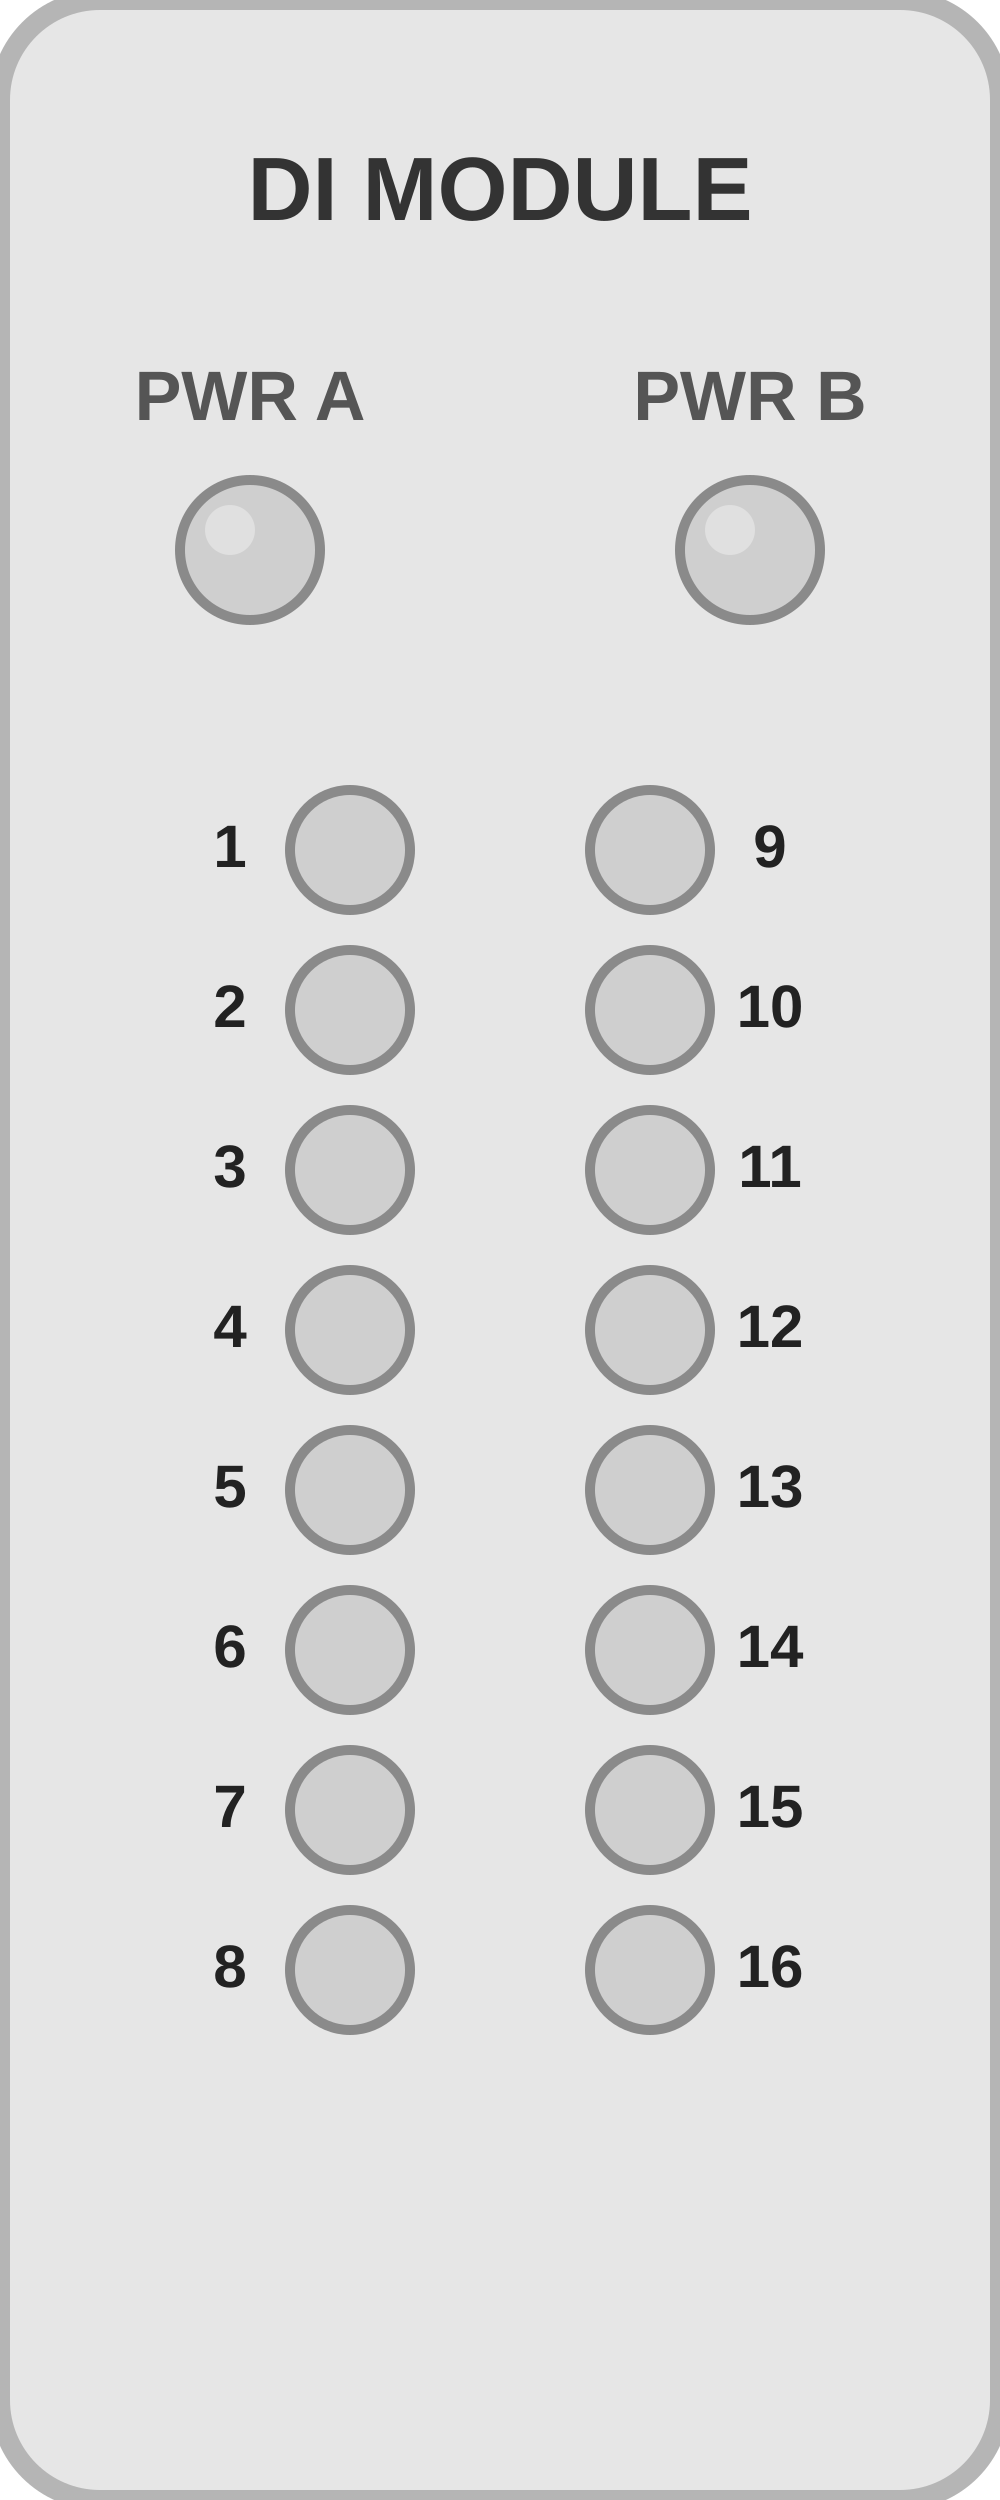
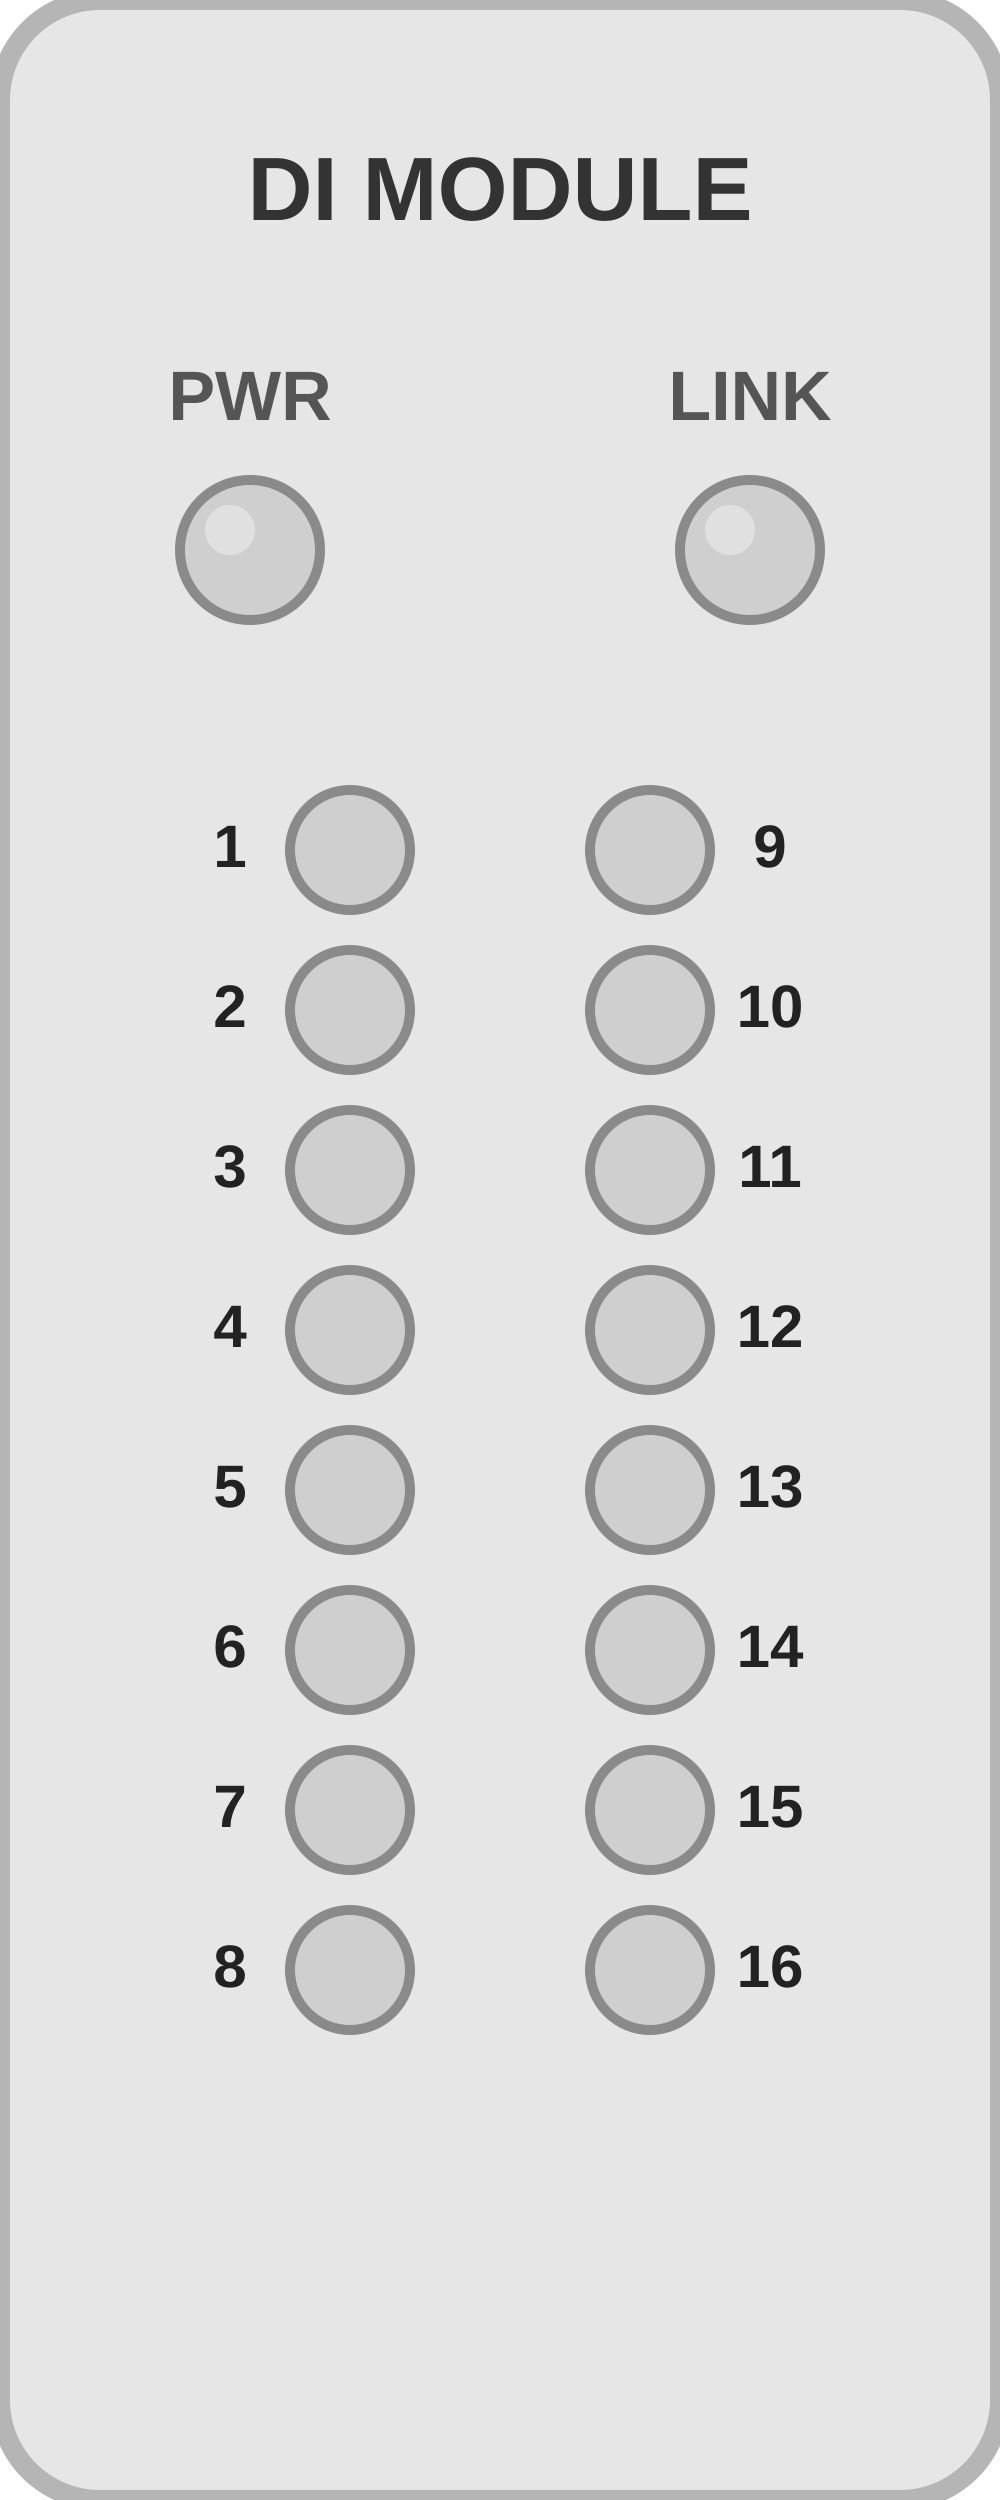
<svg xmlns="http://www.w3.org/2000/svg" width="1in" height="2.5in" viewBox="0 0 100 250" role="img" aria-label="DI Module (16-channel)">
  <defs>
    <style>
      .outer { fill: #e6e6e6; stroke: #b5b5b5; stroke-width: 2; }
      .title { font: 700 9px system-ui, -apple-system, Segoe UI, Arial, sans-serif; fill: #333; }
      .small { font: 600 7px system-ui, -apple-system, Segoe UI, Arial, sans-serif; fill: #555; }
      .lednum { font: 700 6px system-ui, -apple-system, Segoe UI, Arial, sans-serif; fill: #222; text-anchor: middle; dominant-baseline: middle;}

      /* LED states */
      .led { fill: #cfcfcf; stroke: #8a8a8a; stroke-width: 1; }
      .led-on { fill: #38d26a; stroke: #1d8f43; }
      .led-warn { fill: #ffd24a; stroke: #c49a13; }
      .led-err { fill: #ff4a4a; stroke: #b51f1f; }

      .shine { fill: rgba(255,255,255,0.35); }
    </style>
  </defs>
  <rect class="outer" x="0" y="0" width="100" height="250" rx="10" ry="10" />
  <text class="title" x="50" y="22" text-anchor="middle">DI MODULE</text>
-   <text class="small" x="25" y="42" text-anchor="middle">PWR A</text>
+   <text class="small" x="25" y="42" text-anchor="middle">PWR</text>
  <g id="status_pwrA">
    <circle class="led" cx="25" cy="55" r="7" />
    <circle class="shine" cx="23" cy="53" r="2.5" />
  </g>
-   <text class="small" x="75" y="42" text-anchor="middle">PWR B</text>
+   <text class="small" x="75" y="42" text-anchor="middle">LINK</text>
  <g id="status_pwrB">
    <circle class="led" cx="75" cy="55" r="7" />
    <circle class="shine" cx="73" cy="53" r="2.5" />
  </g>
  <g id="ch01">
    <text class="lednum" x="23" y="85">1</text>
    <circle class="led" cx="35" cy="85" r="6" />
  </g>
  <g id="ch02">
    <text class="lednum" x="23" y="101">2</text>
    <circle class="led" cx="35" cy="101" r="6" />
  </g>
  <g id="ch03">
    <text class="lednum" x="23" y="117">3</text>
    <circle class="led" cx="35" cy="117" r="6" />
  </g>
  <g id="ch04">
    <text class="lednum" x="23" y="133">4</text>
    <circle class="led" cx="35" cy="133" r="6" />
  </g>
  <g id="ch05">
    <text class="lednum" x="23" y="149">5</text>
    <circle class="led" cx="35" cy="149" r="6" />
  </g>
  <g id="ch06">
    <text class="lednum" x="23" y="165">6</text>
    <circle class="led" cx="35" cy="165" r="6" />
  </g>
  <g id="ch07">
    <text class="lednum" x="23" y="181">7</text>
    <circle class="led" cx="35" cy="181" r="6" />
  </g>
  <g id="ch08">
    <text class="lednum" x="23" y="197">8</text>
    <circle class="led" cx="35" cy="197" r="6" />
  </g>
  <g id="ch09">
    <circle class="led" cx="65" cy="85" r="6" />
    <text class="lednum" x="77" y="85">9</text>
  </g>
  <g id="ch10">
    <circle class="led" cx="65" cy="101" r="6" />
    <text class="lednum" x="77" y="101">10</text>
  </g>
  <g id="ch11">
    <circle class="led" cx="65" cy="117" r="6" />
    <text class="lednum" x="77" y="117">11</text>
  </g>
  <g id="ch12">
    <circle class="led" cx="65" cy="133" r="6" />
    <text class="lednum" x="77" y="133">12</text>
  </g>
  <g id="ch13">
    <circle class="led" cx="65" cy="149" r="6" />
    <text class="lednum" x="77" y="149">13</text>
  </g>
  <g id="ch14">
    <circle class="led" cx="65" cy="165" r="6" />
    <text class="lednum" x="77" y="165">14</text>
  </g>
  <g id="ch15">
    <circle class="led" cx="65" cy="181" r="6" />
    <text class="lednum" x="77" y="181">15</text>
  </g>
  <g id="ch16">
    <circle class="led" cx="65" cy="197" r="6" />
    <text class="lednum" x="77" y="197">16</text>
  </g>
</svg>
